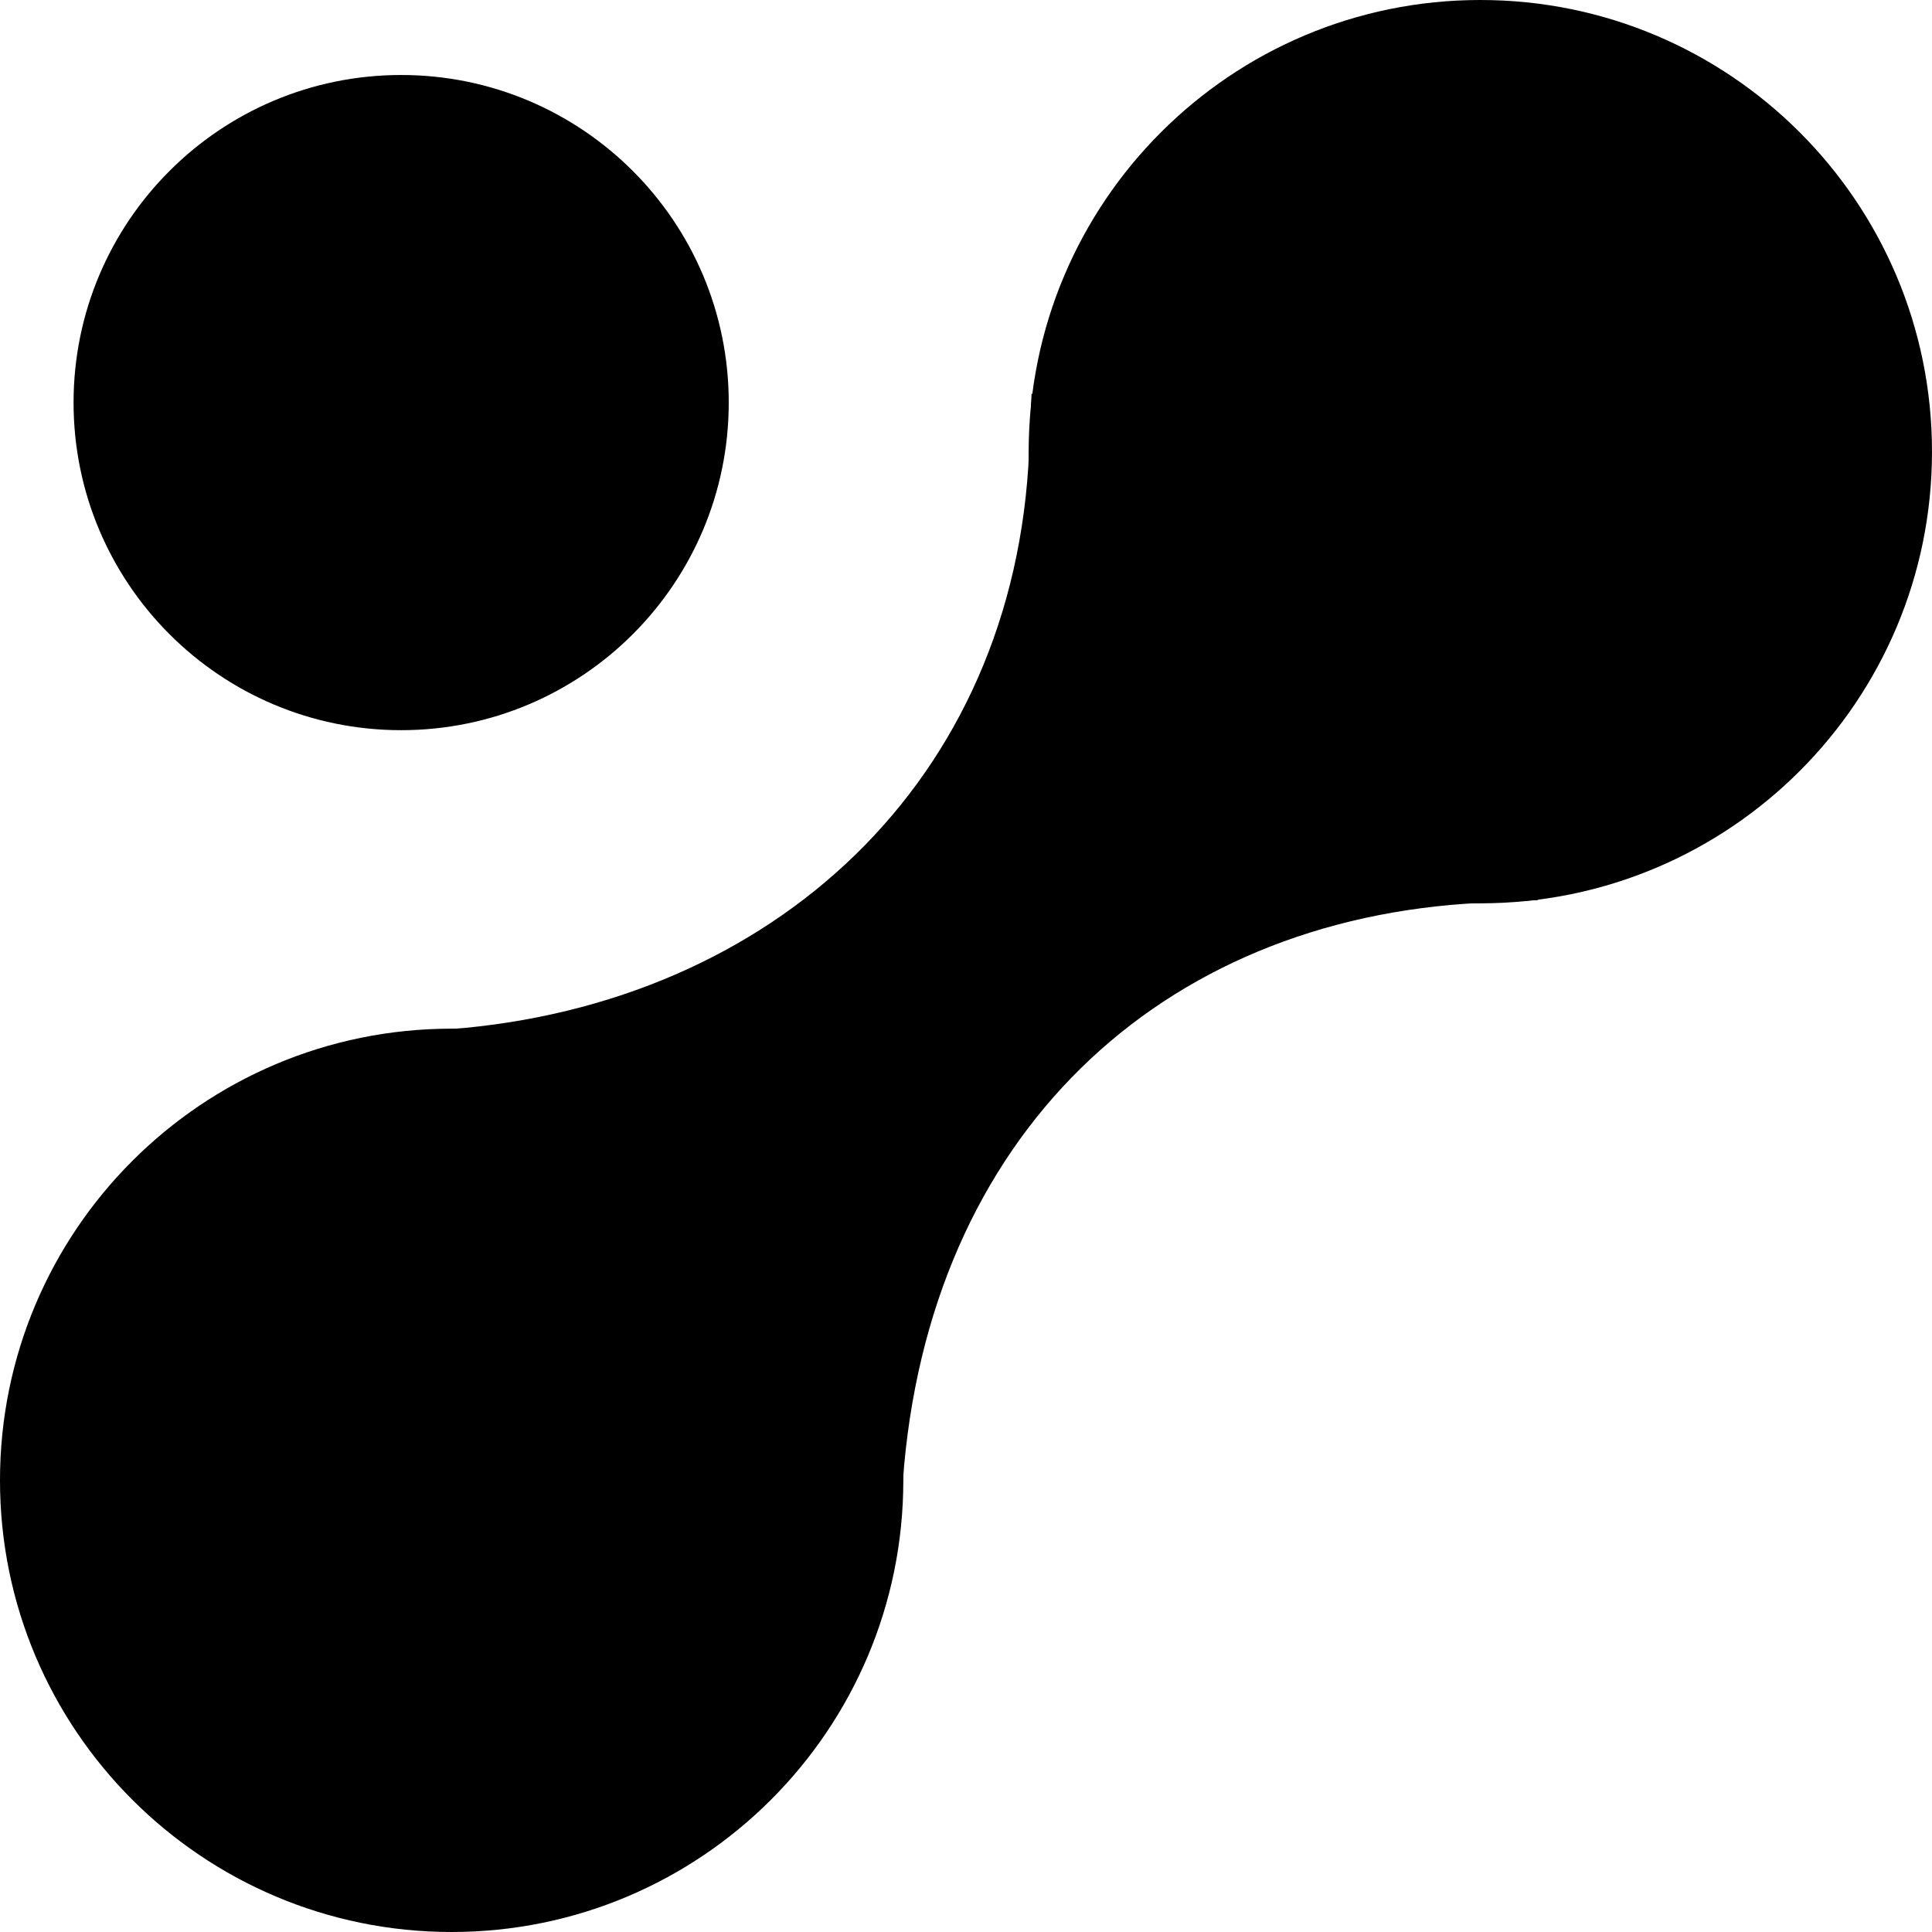
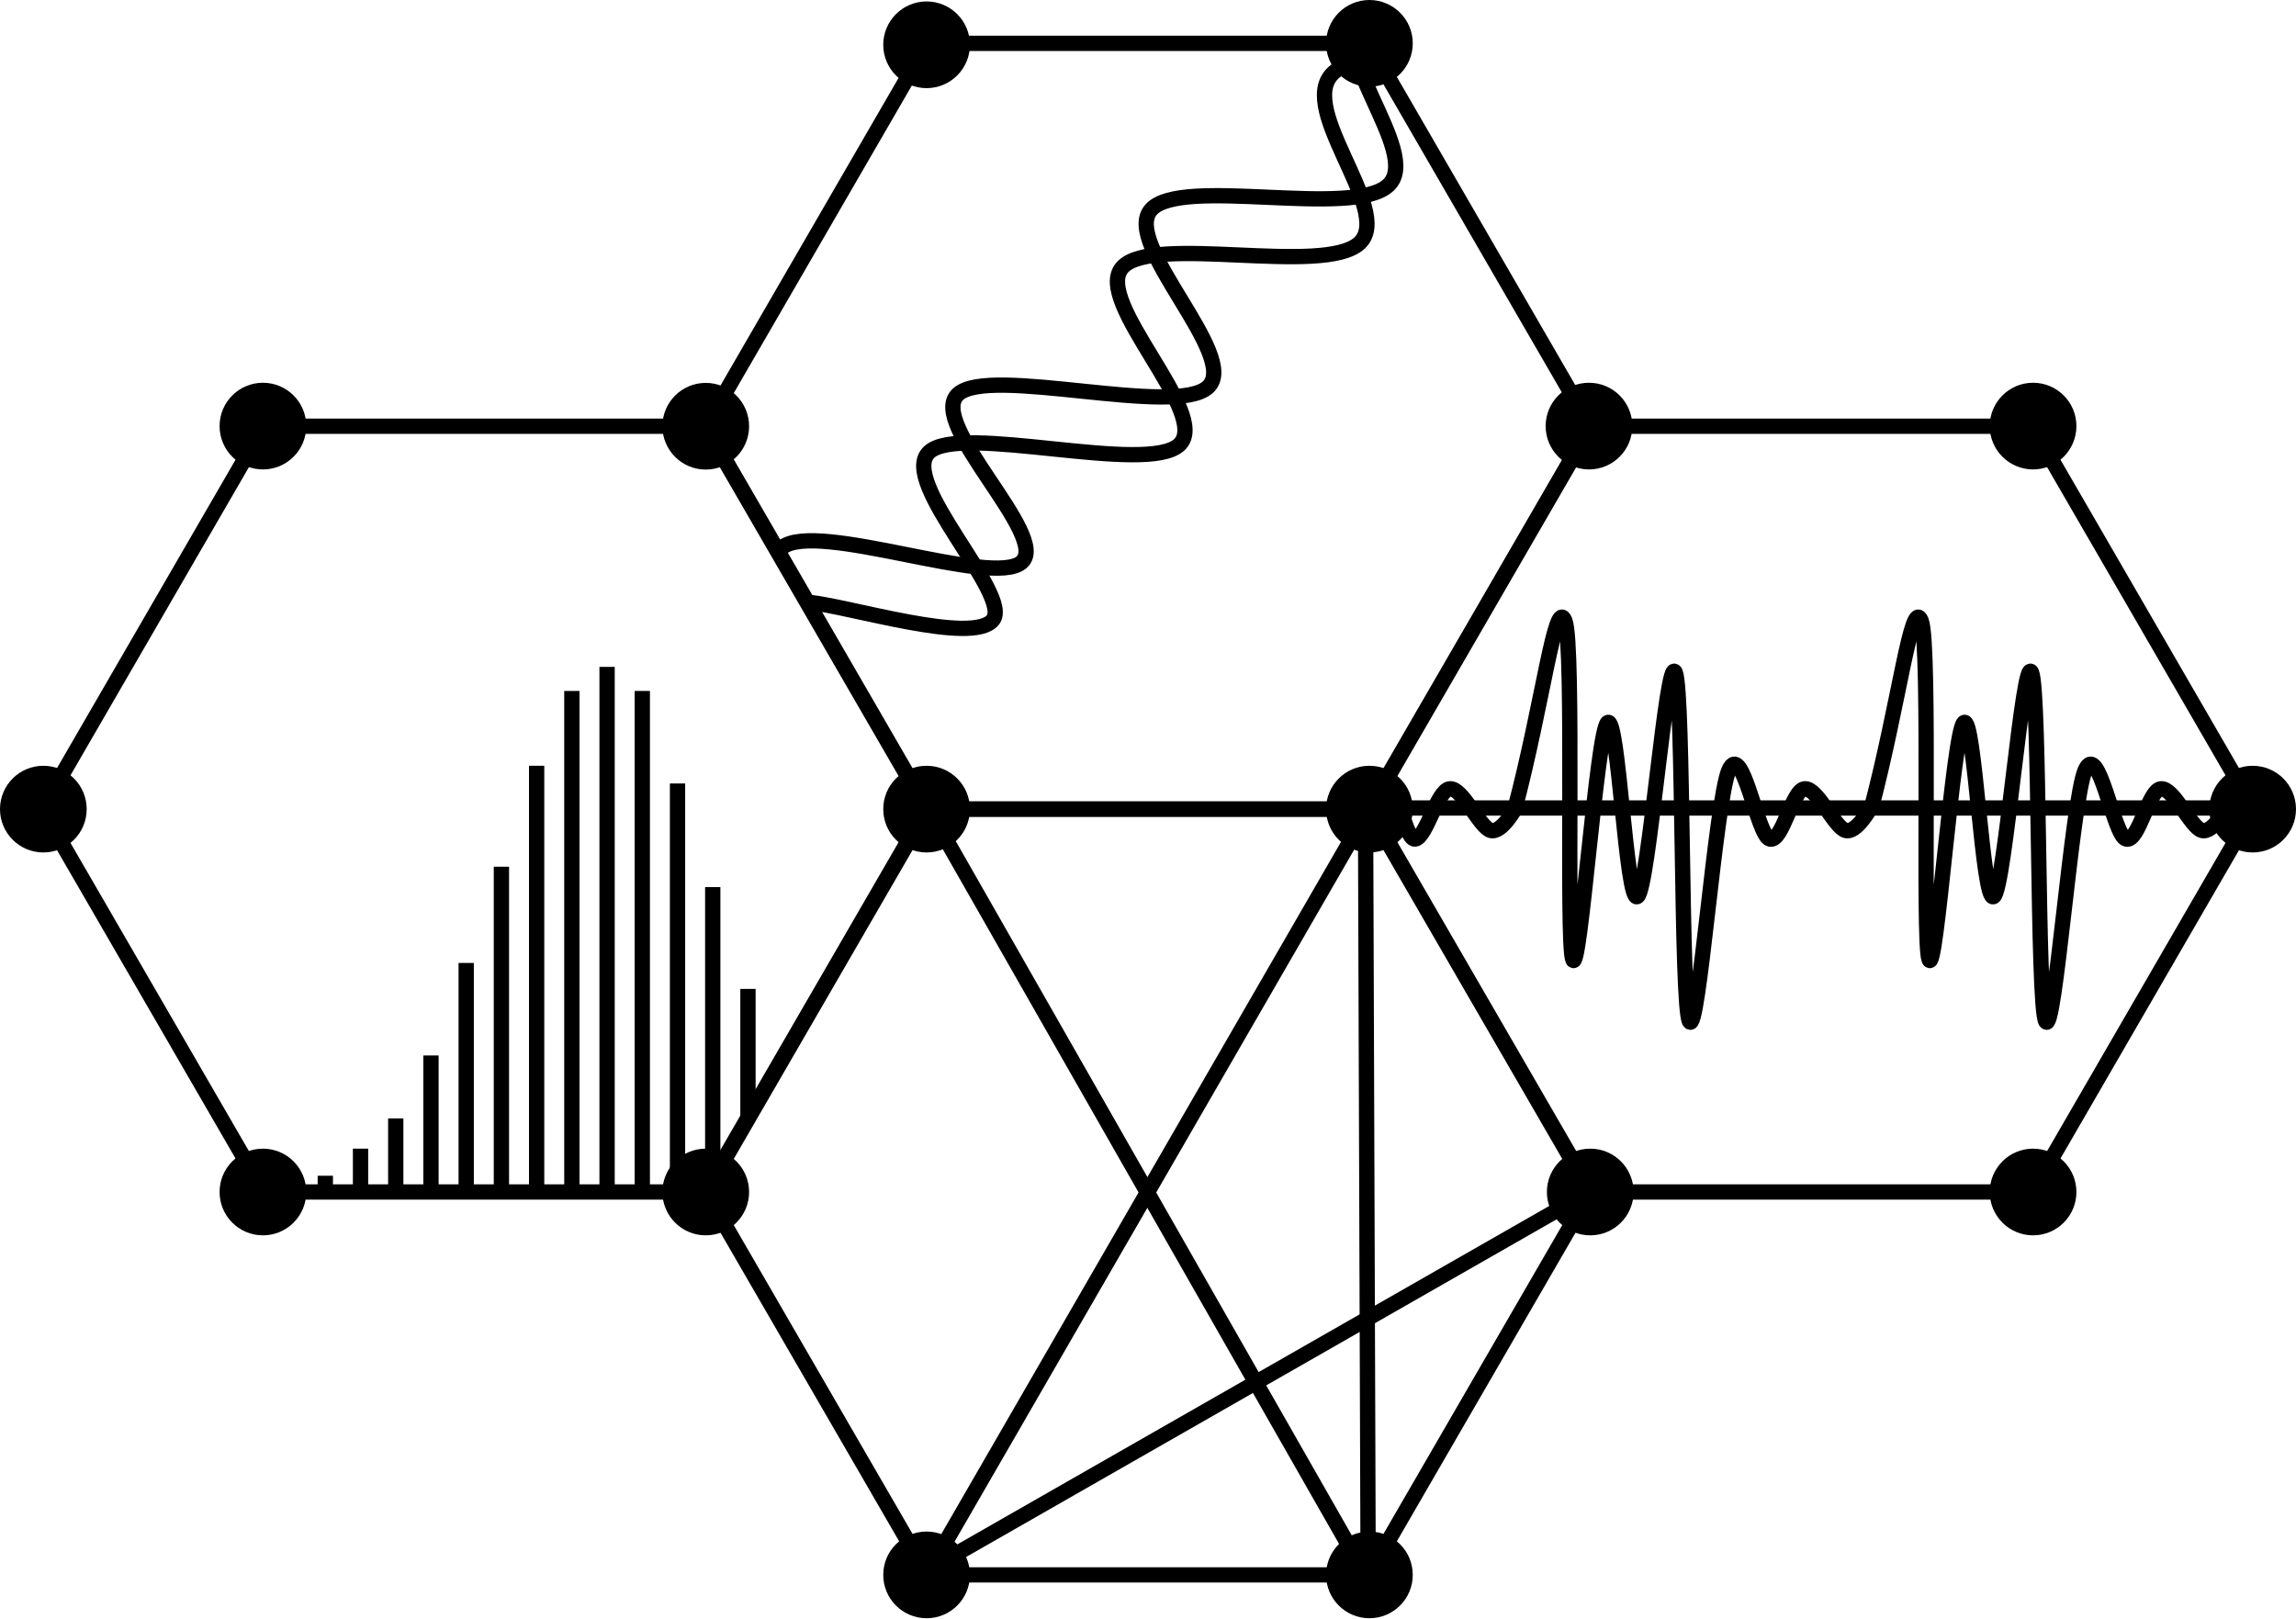
- <svg xmlns="http://www.w3.org/2000/svg" width="100mm" height="100mm" viewBox="0 0 100 100" version="1.1" id="svg5">
-   <defs id="defs2">
-     </defs>
-   <g id="layer1" transform="translate(-50.8614,-119.8042)">
-     <g id="g1164">
-       <g id="g2831" transform="translate(-57.25174,6.508809)">
-         <g id="path115" style="stroke-width:0;stroke-dasharray:none" />
-         <g id="path115-5" style="stroke-width:0;stroke-dasharray:none" />
+ <svg xmlns="http://www.w3.org/2000/svg" version="1.1" id="svg2" xml:space="preserve" width="1000.948" height="705.533" viewBox="0 0 1000.948 705.533">
+   <defs id="defs6">
+     <clipPath clipPathUnits="userSpaceOnUse" id="clipPath18">
+       <path d="M 0,1.206994e-5 H 959.76 V 540 H 0 Z" id="path16" />
+     </clipPath>
+   </defs>
+   <g id="g8" transform="matrix(1.333333,0,0,-1.333333,-139.5257,712.2758)">
+     <g id="g10" />
+     <g id="g22">
+       <g id="g26" transform="matrix(7.874016e-5,0,0,-7.874016e-5,551.9793,270)">
+         <path d="M 0,0 3672879,1" style="fill:none;stroke:#000000;stroke-width:63500;stroke-linecap:butt;stroke-linejoin:miter;stroke-miterlimit:8;stroke-dasharray:none;stroke-opacity:1" id="path28" />
      </g>
-       <circle style="fill:#000000;fill-opacity:1;fill-rule:nonzero;stroke:#000000;stroke-width:2.65;stroke-dasharray:none;stroke-opacity:1" id="path3443" cx="74.239" cy="196.426" r="22.053" />
-       <circle style="fill:#000000;fill-opacity:1;fill-rule:nonzero;stroke:#000000;stroke-width:1.922;stroke-dasharray:none;stroke-opacity:1" id="path3443-9" cx="71.625" cy="140.642" r="15.995" />
-       <circle style="fill:#000000;fill-opacity:1;fill-rule:nonzero;stroke:#000000;stroke-width:2.65;stroke-dasharray:none;stroke-opacity:1" id="path3443-0" cx="127.483" cy="143.182" r="22.053" />
-       <g id="g5137" style="fill-opacity:0;fill-rule:evenodd" />
-       <path style="fill:#000000;fill-opacity:1;fill-rule:evenodd;stroke:#000000;stroke-width:2.6;stroke-dasharray:none;stroke-opacity:1" d="m 74.239,174.373 c 17.302,-1.325 30.443,-13.336 31.191,-31.191 l 22.053,22.053 c -17.324,0.834 -29.866,12.61 -31.191,31.191 z" id="path5919" />
+       <g id="g30" transform="matrix(7.874016e-5,0,0,-7.874016e-5,118.4037,394.8328)">
+         <path d="M 0,1590051 920513.3,0 H 2752366 l 920513,1590051 -920513,1590050 H 920513.3 Z" style="fill:none;stroke:#000000;stroke-width:63500;stroke-linecap:butt;stroke-linejoin:miter;stroke-miterlimit:8;stroke-dasharray:none;stroke-opacity:1" id="path32" />
+       </g>
+       <g id="g34" transform="matrix(7.874016e-5,0,0,-7.874016e-5,335.3984,269.632)">
+         <path d="M 0,1590051 920513.3,0 H 2752366 l 920513,1590051 -920513,1590050 H 920513.3 Z" style="fill:none;stroke:#000000;stroke-width:63500;stroke-linecap:butt;stroke-linejoin:miter;stroke-miterlimit:8;stroke-dasharray:none;stroke-opacity:1" id="path36" />
+       </g>
+       <g id="g38" transform="matrix(7.874016e-5,0,0,-7.874016e-5,552.3932,394.8328)">
+         <path d="M 0,1590051 920513.3,0 H 2752366 l 920513,1590051 -920513,1590050 H 920513.3 Z" style="fill:none;stroke:#000000;stroke-width:63500;stroke-linecap:butt;stroke-linejoin:miter;stroke-miterlimit:8;stroke-dasharray:none;stroke-opacity:1" id="path40" />
+       </g>
+       <g id="g42" transform="matrix(7.874016e-5,0,0,-7.874016e-5,335.3984,520.0336)">
+         <path d="M 0,1590051 920513.3,0 H 2752366 l 920513,1590051 -920513,1590050 H 920513.3 Z" style="fill:none;stroke:#000000;stroke-width:63500;stroke-linecap:butt;stroke-linejoin:miter;stroke-miterlimit:8;stroke-dasharray:none;stroke-opacity:1" id="path44" />
+       </g>
+       <path d="m 321.225,394.833 c 0,7.828 6.346,14.173 14.173,14.173 7.828,0 14.173,-6.346 14.173,-14.173 0,-7.828 -6.346,-14.173 -14.173,-14.173 -7.828,0 -14.173,6.346 -14.173,14.173 z" style="fill:#000000;fill-opacity:1;fill-rule:nonzero;stroke:none" id="path46" />
+       <path d="m 393.433,269.632 c 0,7.828 6.346,14.173 14.173,14.173 7.828,0 14.173,-6.346 14.173,-14.173 0,-7.828 -6.346,-14.173 -14.173,-14.173 -7.828,0 -14.173,6.346 -14.173,14.173 z" style="fill:#000000;fill-opacity:1;fill-rule:nonzero;stroke:none" id="path48" />
+       <path d="m 610.428,144.431 c 0,7.828 6.346,14.173 14.173,14.173 7.828,0 14.173,-6.346 14.173,-14.173 0,-7.828 -6.346,-14.173 -14.173,-14.173 -7.828,0 -14.173,6.346 -14.173,14.173 z" style="fill:#000000;fill-opacity:1;fill-rule:nonzero;stroke:none" id="path50" />
+       <path d="m 538.22,269.632 c 0,7.828 6.346,14.173 14.173,14.173 7.828,0 14.173,-6.346 14.173,-14.173 0,-7.828 -6.346,-14.173 -14.173,-14.173 -7.828,0 -14.173,6.346 -14.173,14.173 z" style="fill:#000000;fill-opacity:1;fill-rule:nonzero;stroke:none" id="path52" />
+       <path d="m 538.22,19.23 c 0,7.828 6.346,14.173 14.173,14.173 7.828,0 14.173,-6.346 14.173,-14.173 0,-7.828 -6.346,-14.173 -14.173,-14.173 -7.828,0 -14.173,6.346 -14.173,14.173 z" style="fill:#000000;fill-opacity:1;fill-rule:nonzero;stroke:none" id="path54" />
+       <path d="m 393.434,19.23 c 0,7.828 6.346,14.173 14.173,14.173 7.828,0 14.173,-6.346 14.173,-14.173 0,-7.828 -6.346,-14.173 -14.173,-14.173 -7.828,0 -14.173,6.346 -14.173,14.173 z" style="fill:#000000;fill-opacity:1;fill-rule:nonzero;stroke:none" id="path56" />
+       <path d="m 755.215,144.431 c 0,7.828 6.346,14.173 14.173,14.173 7.828,0 14.173,-6.346 14.173,-14.173 0,-7.828 -6.346,-14.173 -14.173,-14.173 -7.828,0 -14.173,6.346 -14.173,14.173 z" style="fill:#000000;fill-opacity:1;fill-rule:nonzero;stroke:none" id="path58" />
+       <path d="m 827.009,269.632 c 0,7.828 6.346,14.173 14.173,14.173 7.828,0 14.173,-6.346 14.173,-14.173 0,-7.828 -6.346,-14.173 -14.173,-14.173 -7.828,0 -14.173,6.346 -14.173,14.173 z" style="fill:#000000;fill-opacity:1;fill-rule:nonzero;stroke:none" id="path60" />
+       <path d="m 755.215,394.876 c 0,7.828 6.346,14.173 14.173,14.173 7.828,0 14.173,-6.346 14.173,-14.173 0,-7.828 -6.346,-14.173 -14.173,-14.173 -7.828,0 -14.173,6.346 -14.173,14.173 z" style="fill:#000000;fill-opacity:1;fill-rule:nonzero;stroke:none" id="path62" />
+       <path d="m 610.014,394.876 c 0,7.828 6.346,14.173 14.173,14.173 7.828,0 14.173,-6.346 14.173,-14.173 0,-7.828 -6.346,-14.173 -14.173,-14.173 -7.828,0 -14.173,6.346 -14.173,14.173 z" style="fill:#000000;fill-opacity:1;fill-rule:nonzero;stroke:none" id="path64" />
+       <path d="m 176.439,394.876 c 0,7.828 6.346,14.173 14.173,14.173 7.828,0 14.173,-6.346 14.173,-14.173 0,-7.828 -6.346,-14.173 -14.173,-14.173 -7.828,0 -14.173,6.346 -14.173,14.173 z" style="fill:#000000;fill-opacity:1;fill-rule:nonzero;stroke:none" id="path66" />
+       <path d="m 104.644,269.632 c 0,7.828 6.346,14.173 14.173,14.173 7.828,0 14.173,-6.346 14.173,-14.173 0,-7.828 -6.346,-14.173 -14.173,-14.173 -7.828,0 -14.173,6.346 -14.173,14.173 z" style="fill:#000000;fill-opacity:1;fill-rule:nonzero;stroke:none" id="path68" />
+       <path d="m 176.439,144.431 c 0,7.828 6.346,14.173 14.173,14.173 7.828,0 14.173,-6.346 14.173,-14.173 0,-7.828 -6.346,-14.173 -14.173,-14.173 -7.828,0 -14.173,6.346 -14.173,14.173 z" style="fill:#000000;fill-opacity:1;fill-rule:nonzero;stroke:none" id="path70" />
+       <path d="m 321.225,144.431 c 0,7.828 6.346,14.173 14.173,14.173 7.828,0 14.173,-6.346 14.173,-14.173 0,-7.828 -6.346,-14.173 -14.173,-14.173 -7.828,0 -14.173,6.346 -14.173,14.173 z" style="fill:#000000;fill-opacity:1;fill-rule:nonzero;stroke:none" id="path72" />
+       <path d="m 393.433,519.56 c 0,7.828 6.346,14.173 14.173,14.173 7.828,0 14.173,-6.346 14.173,-14.173 0,-7.828 -6.346,-14.173 -14.173,-14.173 -7.828,0 -14.173,6.346 -14.173,14.173 z" style="fill:#000000;fill-opacity:1;fill-rule:nonzero;stroke:none" id="path74" />
+       <path d="m 538.22,520.034 c 0,7.828 6.346,14.173 14.173,14.173 7.828,0 14.173,-6.346 14.173,-14.173 0,-7.828 -6.346,-14.173 -14.173,-14.173 -7.828,0 -14.173,6.346 -14.173,14.173 z" style="fill:#000000;fill-opacity:1;fill-rule:nonzero;stroke:none" id="path76" />
+       <g id="g78" transform="matrix(7.874016e-5,0,0,7.874016e-5,408.0206,19.96642)">
+         <path d="M 0,0 1833532,3175426" style="fill:none;stroke:#000000;stroke-width:63500;stroke-linecap:butt;stroke-linejoin:miter;stroke-miterlimit:8;stroke-dasharray:none;stroke-opacity:1" id="path80" />
+       </g>
+       <g id="g82" transform="matrix(7.874016e-5,0,0,7.874016e-5,406.7271,20.0723)">
+         <path d="M 0,0 2761749,1579357" style="fill:none;stroke:#000000;stroke-width:63500;stroke-linecap:butt;stroke-linejoin:miter;stroke-miterlimit:8;stroke-dasharray:none;stroke-opacity:1" id="path84" />
+       </g>
+       <g id="g86" transform="matrix(-7.874016e-5,0,0,7.874016e-5,551.1217,19.2303)">
+         <path d="M 0,0 1822639,3195466" style="fill:none;stroke:#000000;stroke-width:63500;stroke-linecap:butt;stroke-linejoin:miter;stroke-miterlimit:8;stroke-dasharray:none;stroke-opacity:1" id="path88" />
+       </g>
+       <g id="g90" transform="matrix(-7.874016e-5,0,0,7.874016e-5,551.9793,20.44009)">
+         <path d="M 0,0 10892,3186122" style="fill:none;stroke:#000000;stroke-width:63500;stroke-linecap:butt;stroke-linejoin:miter;stroke-miterlimit:8;stroke-dasharray:none;stroke-opacity:1" id="path92" />
+       </g>
+       <g id="g94" transform="matrix(7.874016e-5,0,0,7.874016e-5,349.2042,168.4993)">
+         <path d="M 0,0 1,537735" style="fill:none;stroke:#000000;stroke-width:63500;stroke-linecap:butt;stroke-linejoin:miter;stroke-miterlimit:8;stroke-dasharray:none;stroke-opacity:1" id="path96" />
+       </g>
+       <g id="g98" transform="matrix(-7.874016e-5,0,0,7.874016e-5,337.6879,144.4312)">
+         <path d="M 0,0 1,1266232" style="fill:none;stroke:#000000;stroke-width:63500;stroke-linecap:butt;stroke-linejoin:miter;stroke-miterlimit:8;stroke-dasharray:none;stroke-opacity:1" id="path100" />
+       </g>
+       <g id="g102" transform="matrix(-7.874016e-5,0,0,7.874016e-5,326.1717,144.4312)">
+         <path d="M 0,0 1,1696537" style="fill:none;stroke:#000000;stroke-width:63500;stroke-linecap:butt;stroke-linejoin:miter;stroke-miterlimit:8;stroke-dasharray:none;stroke-opacity:1" id="path104" />
+       </g>
+       <g id="g106" transform="matrix(-7.874016e-5,0,0,7.874016e-5,314.6553,144.4312)">
+         <path d="M 0,0 2,2080739" style="fill:none;stroke:#000000;stroke-width:63500;stroke-linecap:butt;stroke-linejoin:miter;stroke-miterlimit:8;stroke-dasharray:none;stroke-opacity:1" id="path108" />
+       </g>
+       <g id="g110" transform="matrix(-7.874016e-5,0,0,7.874016e-5,303.139,144.4312)">
+         <path d="M 0,0 3,2180632" style="fill:none;stroke:#000000;stroke-width:63500;stroke-linecap:butt;stroke-linejoin:miter;stroke-miterlimit:8;stroke-dasharray:none;stroke-opacity:1" id="path112" />
+       </g>
+       <g id="g114" transform="matrix(-7.874016e-5,0,0,7.874016e-5,291.6228,144.4312)">
+         <path d="M 0,0 4,2080739" style="fill:none;stroke:#000000;stroke-width:63500;stroke-linecap:butt;stroke-linejoin:miter;stroke-miterlimit:8;stroke-dasharray:none;stroke-opacity:1" id="path116" />
+       </g>
+       <g id="g118" transform="matrix(-7.874016e-5,0,0,7.874016e-5,280.1064,144.4312)">
+         <path d="M 0,0 5,1770050" style="fill:none;stroke:#000000;stroke-width:63500;stroke-linecap:butt;stroke-linejoin:miter;stroke-miterlimit:8;stroke-dasharray:none;stroke-opacity:1" id="path120" />
+       </g>
+       <g id="g122" transform="matrix(-7.874016e-5,0,0,7.874016e-5,268.5901,144.4312)">
+         <path d="M 0,0 6,1350756" style="fill:none;stroke:#000000;stroke-width:63500;stroke-linecap:butt;stroke-linejoin:miter;stroke-miterlimit:8;stroke-dasharray:none;stroke-opacity:1" id="path124" />
+       </g>
+       <g id="g126" transform="matrix(-7.874016e-5,0,0,7.874016e-5,257.0739,144.4312)">
+         <path d="M 0,0 7,951186" style="fill:none;stroke:#000000;stroke-width:63500;stroke-linecap:butt;stroke-linejoin:miter;stroke-miterlimit:8;stroke-dasharray:none;stroke-opacity:1" id="path128" />
+       </g>
+       <g id="g130" transform="matrix(7.874016e-5,0,0,7.874016e-5,245.5576,144.4312)">
+         <path d="M 0,0 1,566985" style="fill:none;stroke:#000000;stroke-width:63500;stroke-linecap:butt;stroke-linejoin:miter;stroke-miterlimit:8;stroke-dasharray:none;stroke-opacity:1" id="path132" />
+       </g>
+       <g id="g134" transform="matrix(-7.874016e-5,0,0,7.874016e-5,234.0413,144.4312)">
+         <path d="M 0,0 1,305665" style="fill:none;stroke:#000000;stroke-width:63500;stroke-linecap:butt;stroke-linejoin:miter;stroke-miterlimit:8;stroke-dasharray:none;stroke-opacity:1" id="path136" />
+       </g>
+       <g id="g138" transform="matrix(-7.874016e-5,0,0,7.874016e-5,222.525,144.4312)">
+         <path d="M 0,0 8,180000" style="fill:none;stroke:#000000;stroke-width:63500;stroke-linecap:butt;stroke-linejoin:miter;stroke-miterlimit:8;stroke-dasharray:none;stroke-opacity:1" id="path140" />
+       </g>
+       <g id="g142" transform="matrix(-7.874016e-5,0,0,7.874016e-5,211.0087,144.4312)">
+         <path d="M 0,0 1,67522" style="fill:none;stroke:#000000;stroke-width:63500;stroke-linecap:butt;stroke-linejoin:miter;stroke-miterlimit:8;stroke-dasharray:none;stroke-opacity:1" id="path144" />
+       </g>
+       <g id="g146" transform="matrix(7.874016e-5,0,0,-7.874016e-5,599.8301,332.4068)">
+         <path d="M 0,802356.9 C 119060.7,352791.5 169109.9,-88146.73 209477.8,15214.87 249845.6,118576.5 212751.5,1351963 242208.5,1422528 271665.6,1493093 341492,482331.6 386223.3,438601.8 430954.5,394872 463686.8,1194932 510600.4,1160148 557514.1,1125363 631703.9,143424.9 667708.4,229890.5 703712.8,316356 689529.9,1611362 726624.1,1678945 c 37095.6,67583 108011.8,-917337.2 163653.7,-1043557.8 55642,-126220.5 117831.2,273313.4 170201.2,286233.2 52370,12919.9 91645,-202748.3 144015,-208711.3 52370,-5962.9 124377,160012.7 170201,172932.5 45824,12919.9 104738,-95412 104738,-95412 v 0" style="fill:none;stroke:#000000;stroke-width:63500;stroke-linecap:butt;stroke-linejoin:miter;stroke-miterlimit:8;stroke-dasharray:none;stroke-opacity:1" id="path148" />
+       </g>
+       <g id="g150" transform="matrix(7.874016e-5,0,0,-7.874016e-5,556.6177,276.2844)">
+         <path d="M 0,30465.73 C 55641.86,-95754.98 89078.28,213921 135695.9,208869.2 182313.5,203817.4 227340.6,6120.521 279710.3,157.61 332080,-5805.301 404087.2,160170.5 449911.1,173090.3 495735,186010.2 554649,77678.22 554649,77678.22 v 0" style="fill:none;stroke:#000000;stroke-width:63500;stroke-linecap:butt;stroke-linejoin:miter;stroke-miterlimit:8;stroke-dasharray:none;stroke-opacity:1" id="path152" />
+       </g>
+       <g id="g154" transform="matrix(7.874016e-5,0,0,-7.874016e-5,716.3209,332.4068)">
+         <path d="M 0,802356.9 C 119060.7,352791.5 169109.9,-88146.73 209477.8,15214.87 249845.6,118576.5 212751.5,1351963 242208.5,1422528 271665.6,1493093 341492,482331.6 386223.3,438601.8 430954.5,394872 463686.8,1194932 510600.4,1160148 557514.1,1125363 631703.9,143424.9 667708.4,229890.5 703712.8,316356 689529.9,1611362 726624.1,1678945 c 37095.6,67583 108011.8,-917337.2 163653.7,-1043557.8 55642,-126220.5 117831.2,273313.4 170201.2,286233.2 52370,12919.9 91645,-202748.3 144015,-208711.3 52370,-5962.9 124377,160012.7 170201,172932.5 45824,12919.9 104738,-95412 104738,-95412 v 0" style="fill:none;stroke:#000000;stroke-width:63500;stroke-linecap:butt;stroke-linejoin:miter;stroke-miterlimit:8;stroke-dasharray:none;stroke-opacity:1" id="path156" />
+       </g>
+       <g id="g158" transform="matrix(7.874016e-5,0,0,-7.874016e-5,360.429,530.3324)">
+         <path d="m 0,2223750 c 145854.6,-112350 872084.9,167878 993629.8,61986 121544.2,-105893 -393502.5,-575954 -264361,-697342 129141.4,-121390 905510.2,96852 1039209.2,-30994 133700,-127845 -361596,-596615.6 -237012,-736084.8 124583,-139469.1 835620,36158 984513,-100727.4 C 2664872,583702.2 2222752,131720.4 2424820,0" style="fill:none;stroke:#000000;stroke-width:63500;stroke-linecap:butt;stroke-linejoin:miter;stroke-miterlimit:8;stroke-dasharray:none;stroke-opacity:1" id="path160" />
+       </g>
+       <g id="g162" transform="matrix(7.874016e-5,0,0,-7.874016e-5,368.7695,511.4414)">
+         <path d="m 0,2211502 c 173522.7,16920 684231.2,178084 768204.9,74232 83973.9,-103851 -393502.3,-575953 -264360.9,-697342 129141.4,-121389 905510,96853 1039209,-30993 133700,-127845 -361596,-596615.2 -237012,-736084.3 124583,-139469.1 835620,36157.9 984513,-100727.5 C 2439446,583701.8 1997327,131720.3 2199395,0" style="fill:none;stroke:#000000;stroke-width:63500;stroke-linecap:butt;stroke-linejoin:miter;stroke-miterlimit:8;stroke-dasharray:none;stroke-opacity:1" id="path164" />
+       </g>
    </g>
  </g>
</svg>
